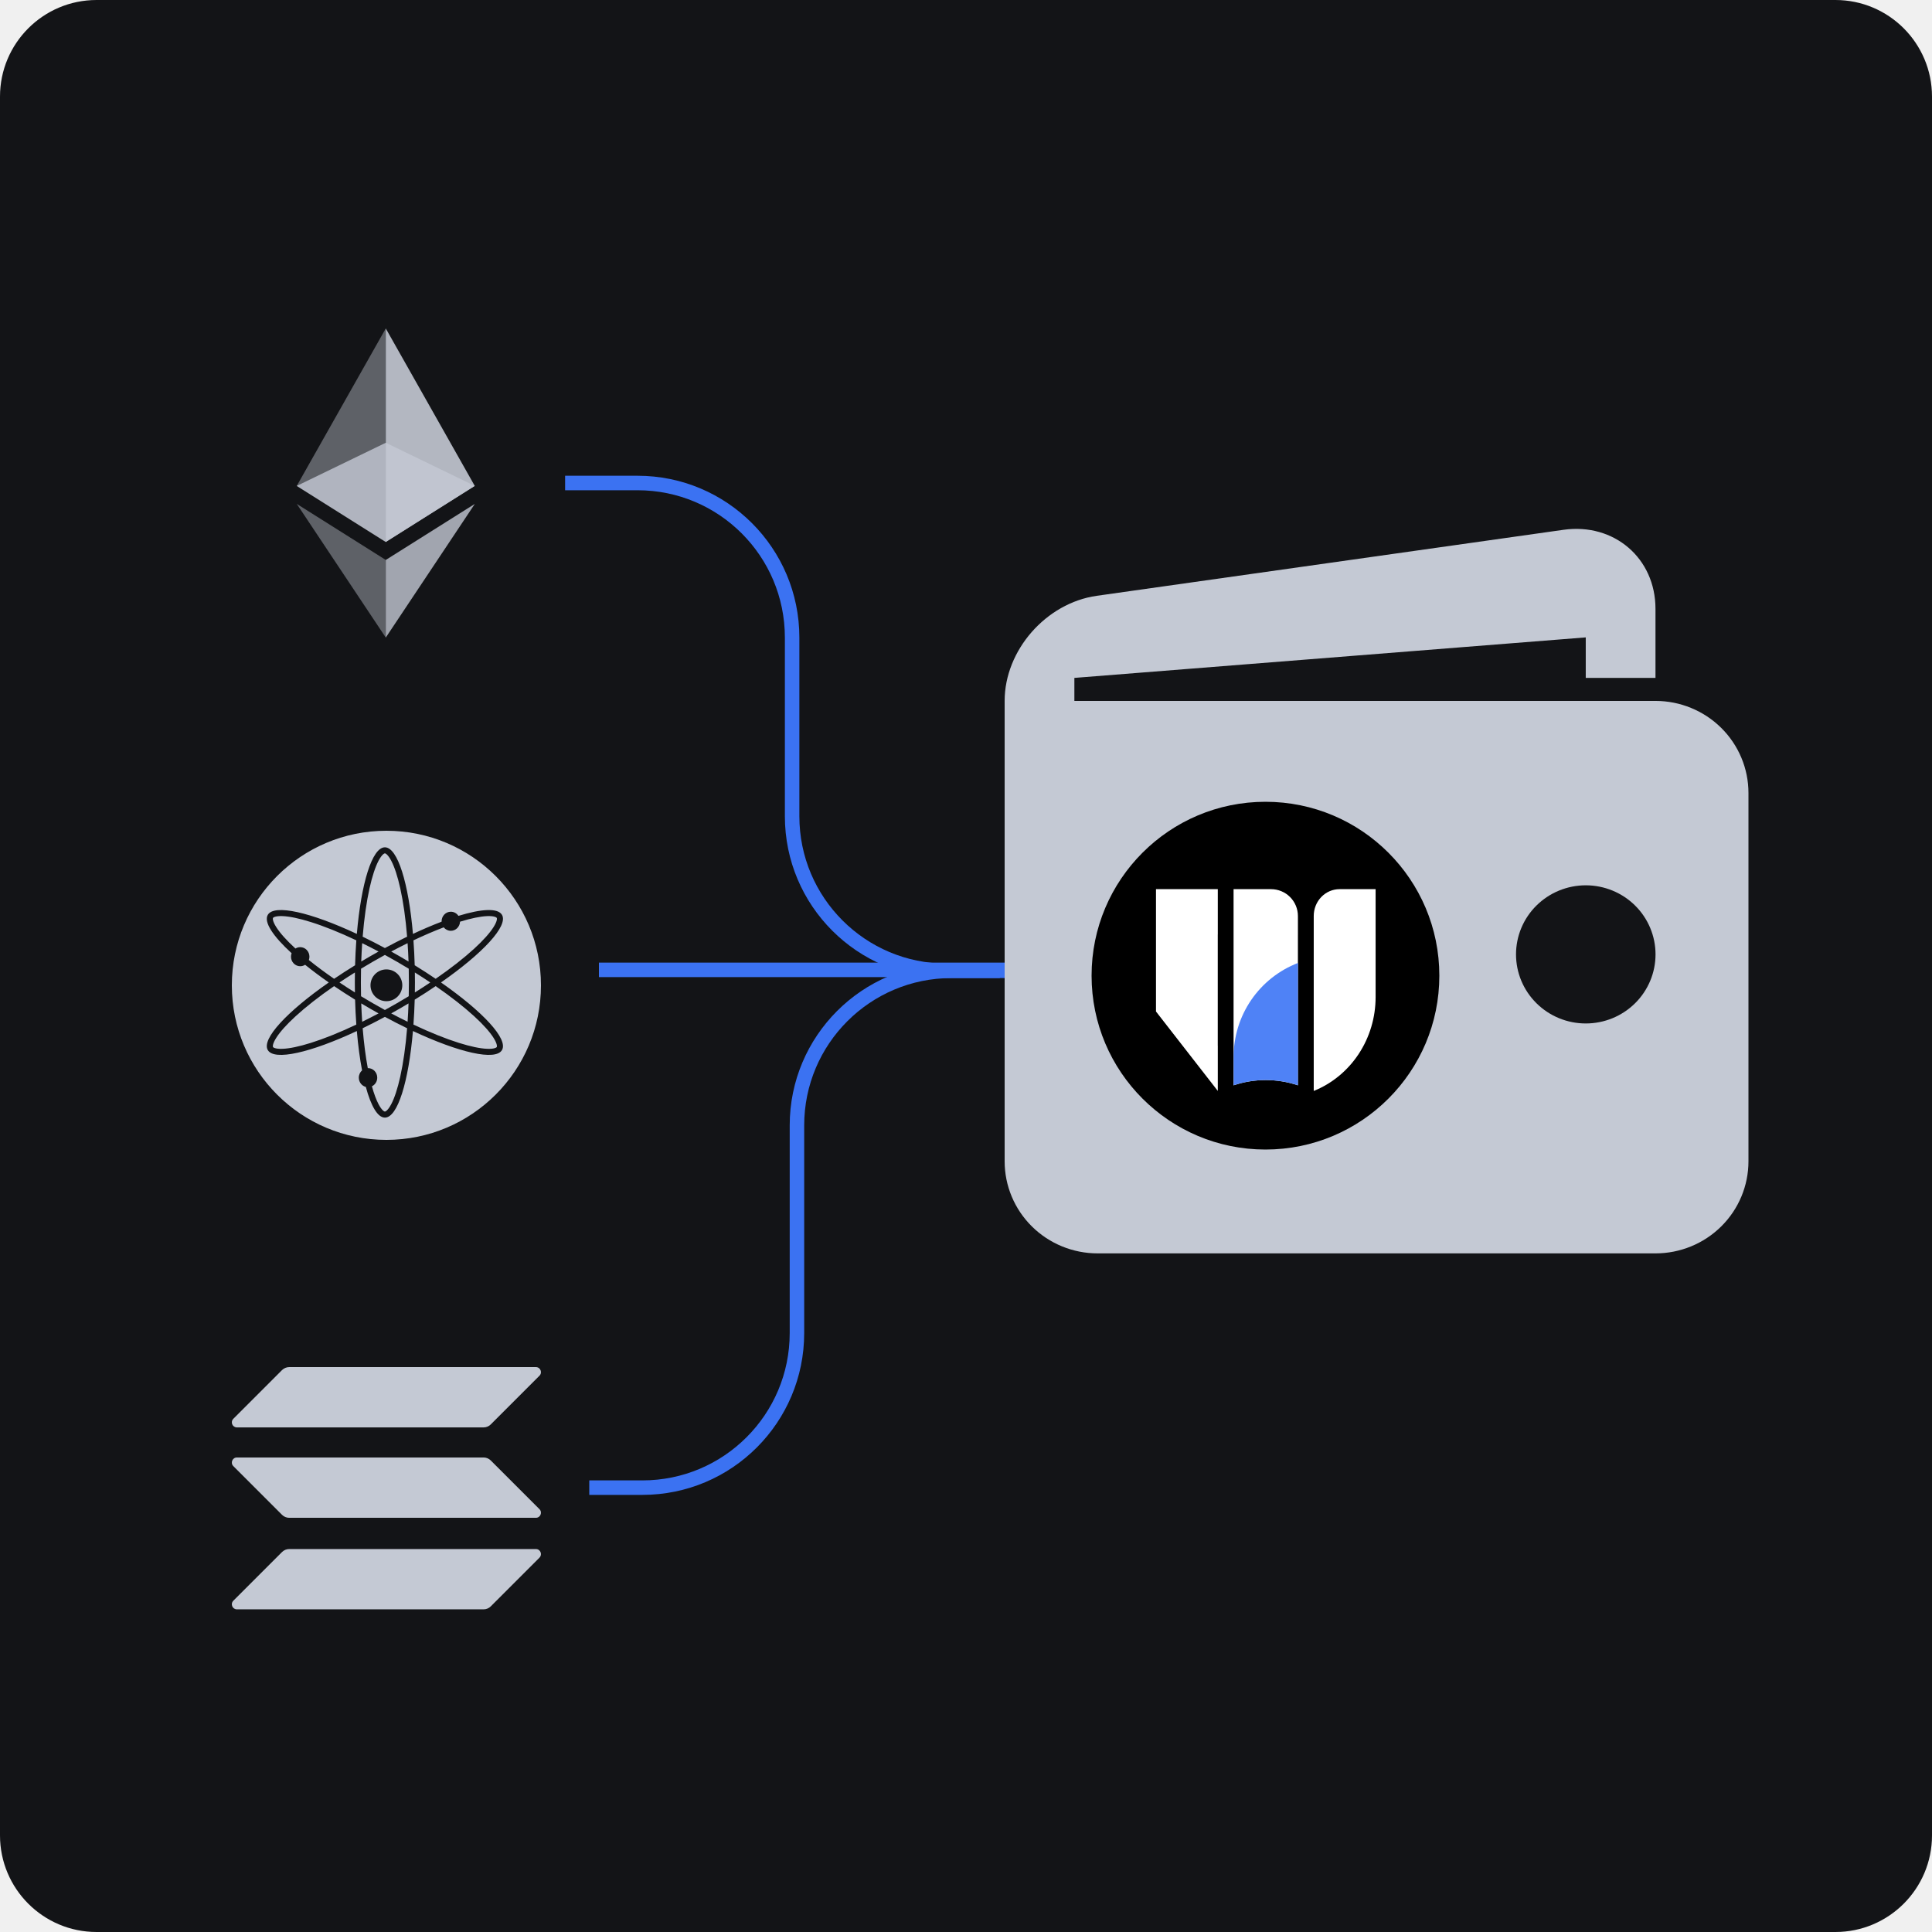
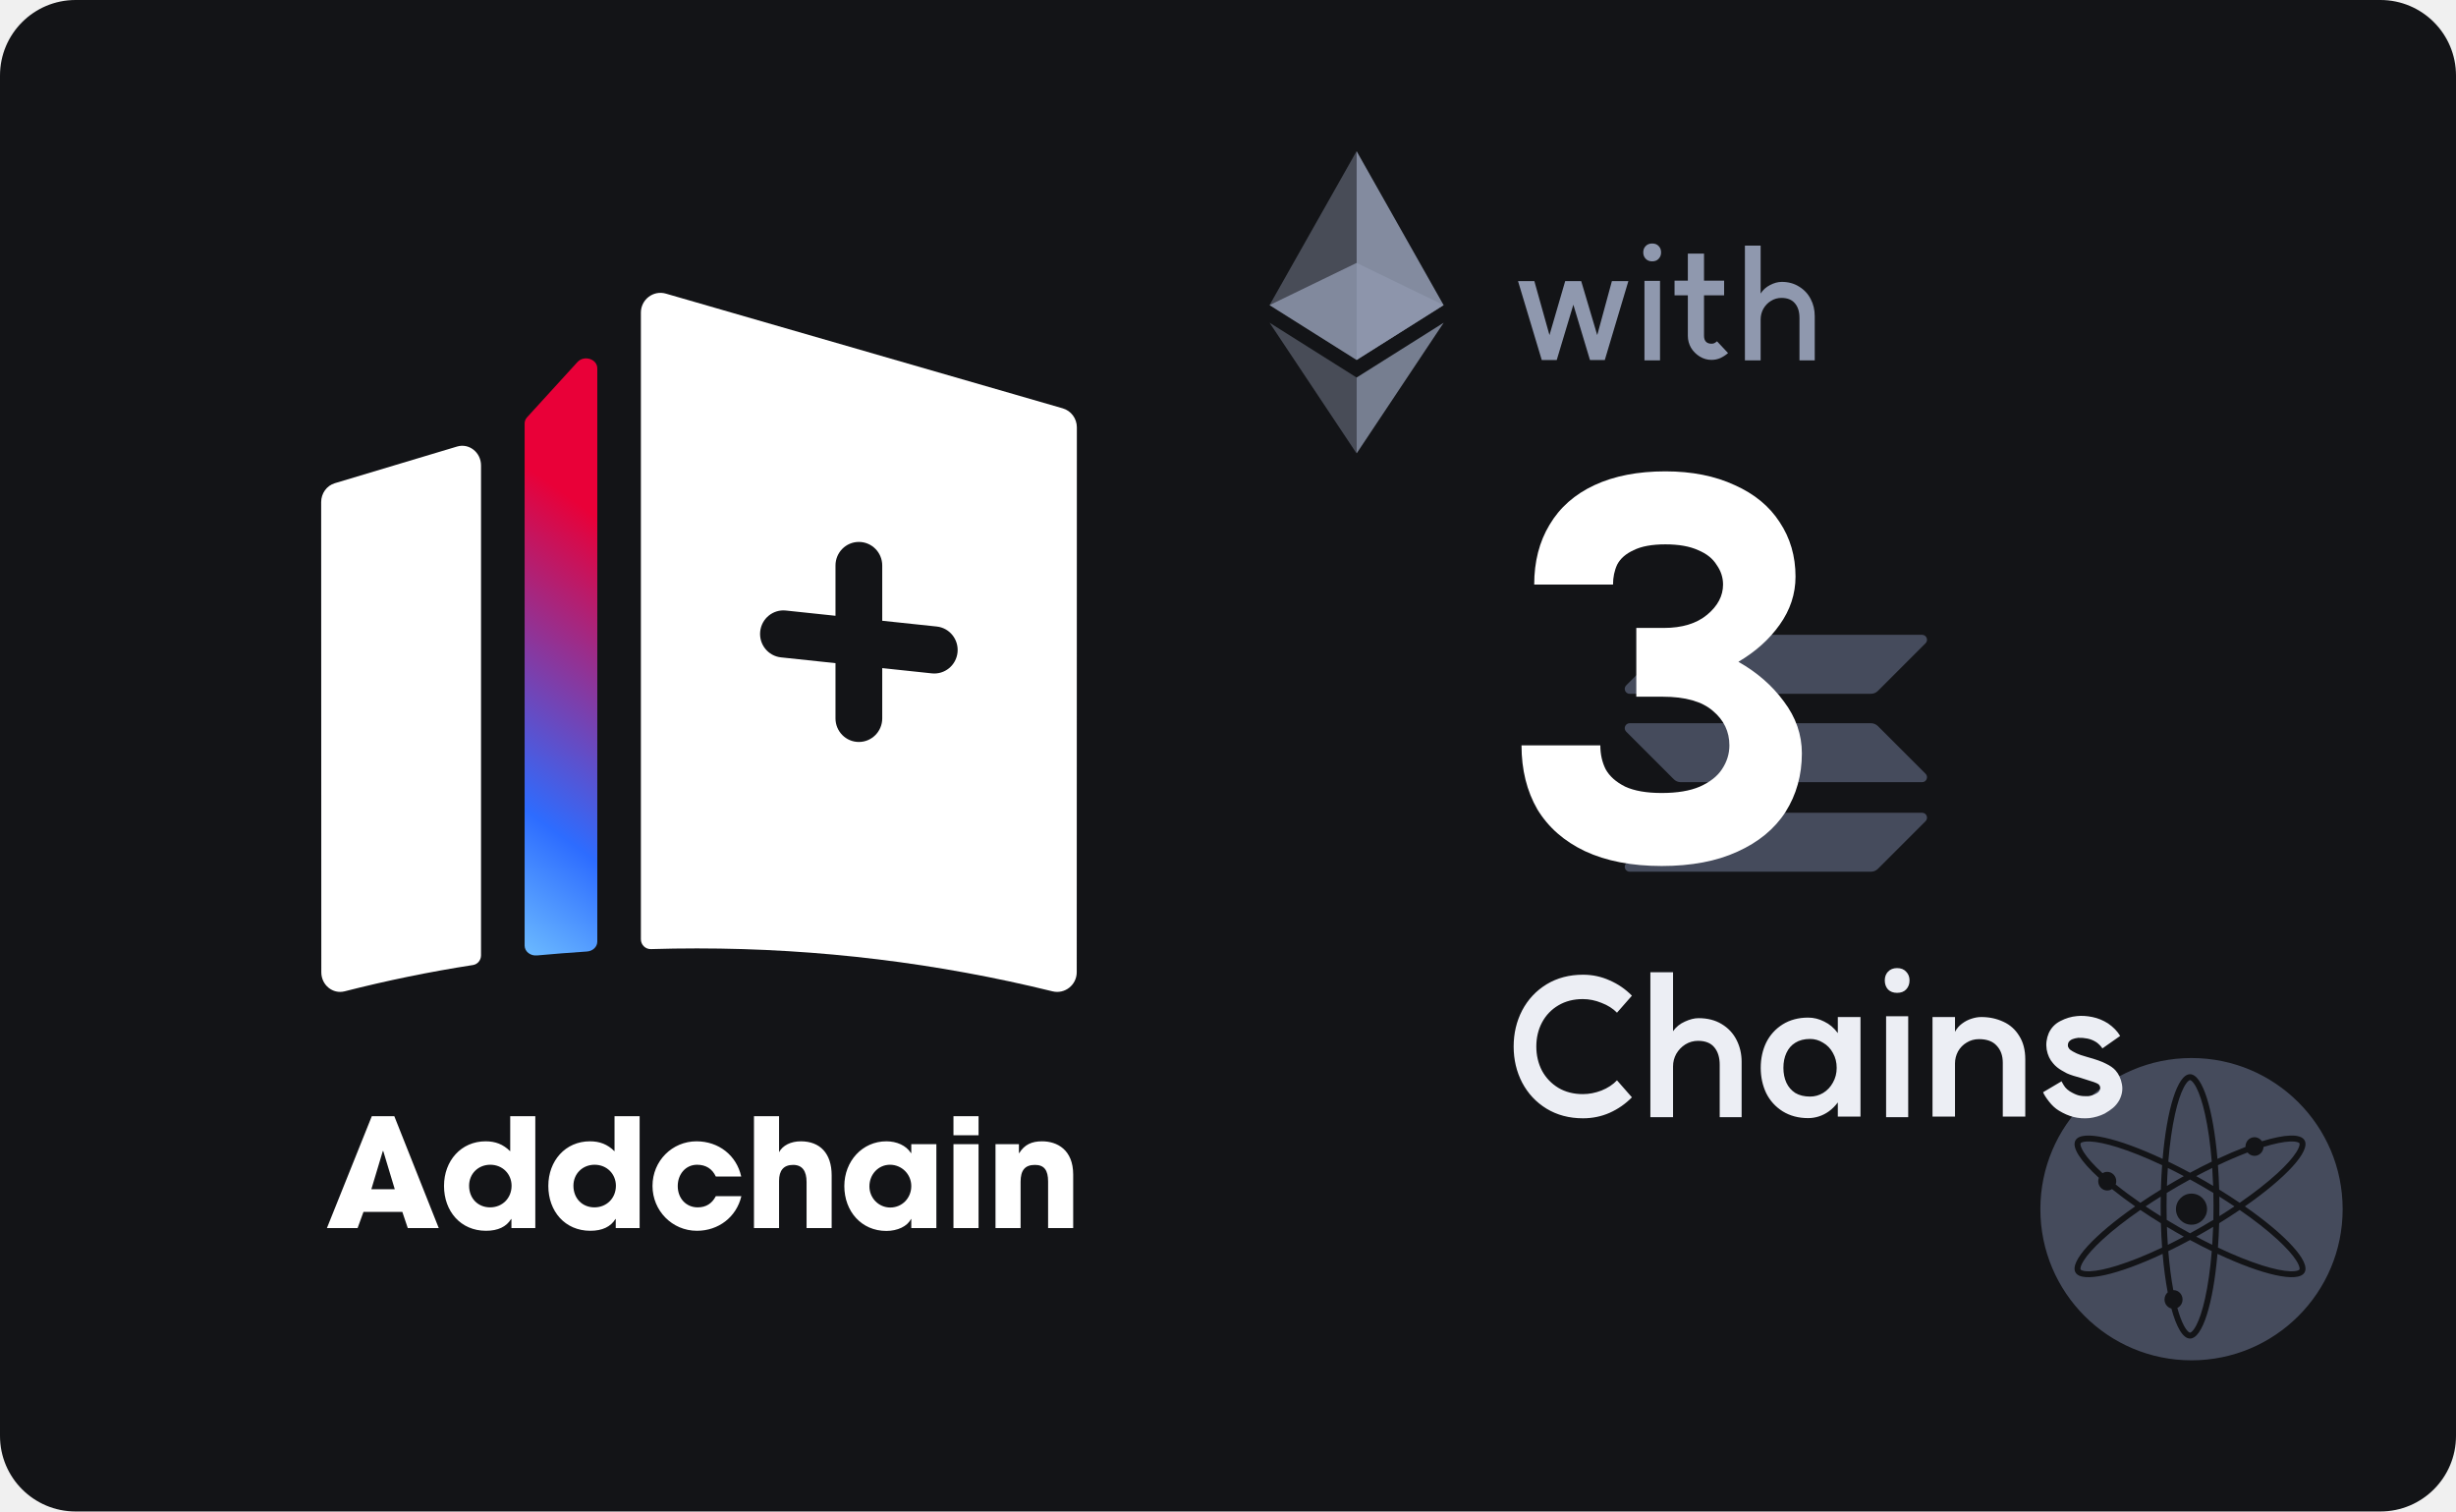
- <svg xmlns="http://www.w3.org/2000/svg" width="160" height="160" viewBox="0 0 160 160" fill="none">
-   <rect width="160" height="160" rx="8" fill="#131417" />
-   <path d="M83.2 80.32H49.6" stroke="#3B72F2" stroke-width="1.2" />
-   <path d="M46.8 40H52.8C59.869 40 65.6 45.731 65.6 52.8V67.6C65.6 74.669 71.331 80.4 78.4 80.4H82.8" stroke="#3B72F2" stroke-width="1.2" />
-   <path d="M48.8 123.2H53.2C60.269 123.2 66 117.47 66 110.4V93.2C66 86.13 71.731 80.4 78.8 80.4H83.2" stroke="#3B72F2" stroke-width="1.2" />
-   <path d="M137.1 58.047H88.975V56.141L131.325 52.786V56.141H137.1V50.422C137.1 46.228 133.67 43.285 129.481 43.876L90.823 49.343C86.63 49.938 83.2 53.853 83.2 58.047V96.174C83.2 98.197 84.011 100.137 85.455 101.566C86.899 102.997 88.858 103.8 90.9 103.8H137.1C139.142 103.8 141.101 102.997 142.545 101.566C143.989 100.137 144.8 98.197 144.8 96.174V65.673C144.8 63.65 143.989 61.711 142.545 60.281C141.101 58.851 139.142 58.047 137.1 58.047ZM131.325 84.759C130.566 84.759 129.815 84.611 129.114 84.323C128.414 84.035 127.777 83.614 127.241 83.082C126.705 82.551 126.279 81.92 125.989 81.226C125.699 80.532 125.55 79.788 125.55 79.036C125.55 78.285 125.7 77.541 125.99 76.847C126.281 76.153 126.706 75.523 127.243 74.992C127.78 74.461 128.417 74.039 129.118 73.752C129.819 73.465 130.57 73.317 131.329 73.317C132.861 73.318 134.33 73.921 135.413 74.994C136.496 76.067 137.104 77.523 137.104 79.04C137.103 80.558 136.494 82.013 135.41 83.085C134.326 84.158 132.857 84.76 131.325 84.759Z" fill="#C4C9D4" />
-   <path d="M104.8 95.2C112.753 95.2 119.2 88.753 119.2 80.8C119.2 72.847 112.753 66.4 104.8 66.4C96.847 66.4 90.4 72.847 90.4 80.8C90.4 88.753 96.847 95.2 104.8 95.2Z" fill="black" />
-   <path d="M107.486 86.597V89.882C105.758 89.303 103.887 89.303 102.159 89.882V73.636H105.262C105.852 73.636 106.418 73.87 106.836 74.287C107.253 74.704 107.488 75.27 107.488 75.86V77.384L107.486 86.597Z" fill="white" />
-   <path d="M107.49 79.755V89.88C105.762 89.301 103.893 89.301 102.164 89.88V87.518C102.164 85.837 102.673 84.196 103.622 82.81C104.572 81.423 105.919 80.357 107.486 79.75L107.49 79.755Z" fill="#4F82F6" />
-   <path d="M110.938 73.636C110.657 73.635 110.378 73.693 110.118 73.804C109.858 73.916 109.622 74.08 109.423 74.286C109.224 74.493 109.066 74.738 108.959 75.008C108.852 75.279 108.797 75.568 108.798 75.86V90.347C110.306 89.741 111.603 88.674 112.518 87.288C113.433 85.901 113.922 84.26 113.922 82.578V73.636H110.938Z" fill="white" />
-   <path d="M100.853 77.384V73.636H95.734V83.769L100.853 90.346V86.597H100.85V77.384H100.853Z" fill="white" />
-   <g opacity="0.8">
-     <path d="M31.948 36.667L24.576 40.241L31.948 44.884L39.318 40.241L31.948 36.667Z" fill="#C4C9D4" />
+ <svg xmlns="http://www.w3.org/2000/svg" width="260" height="160" viewBox="0 0 260 160" fill="none">
+   <rect width="260" height="160" rx="8" fill="#131417" />
+   <path fill-rule="evenodd" clip-rule="evenodd" d="M232 144C240.837 144 248 136.837 248 128C248 119.163 240.837 112 232 112C223.163 112 216 119.163 216 128C216 136.837 223.163 144 232 144ZM232.047 114.458C231.92 114.341 231.855 114.339 231.844 114.339C231.833 114.339 231.767 114.341 231.64 114.458C231.51 114.578 231.354 114.785 231.186 115.104C230.851 115.741 230.531 116.704 230.254 117.947C229.944 119.345 229.698 121.053 229.543 122.965C230.291 123.327 231.061 123.72 231.843 124.143C232.626 123.72 233.396 123.327 234.144 122.965C233.989 121.053 233.744 119.345 233.433 117.947C233.157 116.704 232.836 115.741 232.501 115.104C232.333 114.785 232.177 114.578 232.047 114.458ZM231.189 124.502C230.614 124.196 230.048 123.908 229.493 123.636C229.451 124.252 229.418 124.886 229.396 125.536C229.689 125.361 229.986 125.186 230.288 125.012C230.589 124.838 230.89 124.668 231.189 124.502ZM228.94 122.677C229.389 117.434 230.519 113.714 231.844 113.714C233.168 113.714 234.299 117.434 234.748 122.677C235.791 122.189 236.788 121.765 237.715 121.412C237.715 121.398 237.714 121.383 237.714 121.369C237.714 120.823 238.142 120.381 238.669 120.381C238.996 120.381 239.285 120.551 239.457 120.81C241.858 120.072 243.546 119.98 243.967 120.709C244.629 121.855 241.971 124.694 237.652 127.704C241.971 130.714 244.629 133.553 243.967 134.699C243.305 135.845 239.516 134.964 234.748 132.731C234.299 137.974 233.168 141.695 231.844 141.695C231.094 141.695 230.407 140.503 229.87 138.518C229.453 138.412 229.143 138.023 229.143 137.559C229.143 137.256 229.274 136.986 229.481 136.805C229.252 135.606 229.068 134.231 228.94 132.731C224.171 134.964 220.382 135.845 219.72 134.699C219.058 133.553 221.716 130.714 226.035 127.704C225.143 127.082 224.321 126.467 223.585 125.873C223.438 125.969 223.264 126.024 223.078 126.024C222.551 126.024 222.124 125.582 222.124 125.036C222.124 124.91 222.147 124.789 222.188 124.678C220.264 122.918 219.289 121.455 219.72 120.709C220.382 119.563 224.171 120.444 228.94 122.677ZM234.8 123.344C235.907 122.819 236.961 122.368 237.934 121.998C238.109 122.217 238.373 122.356 238.669 122.356C239.182 122.356 239.6 121.938 239.623 121.413C240.784 121.055 241.738 120.863 242.434 120.836C242.794 120.821 243.052 120.853 243.221 120.906C243.386 120.957 243.42 121.013 243.426 121.022C243.431 121.031 243.462 121.089 243.424 121.257C243.385 121.429 243.284 121.668 243.091 121.973C242.706 122.581 242.032 123.34 241.093 124.201C240.038 125.168 238.68 126.235 237.1 127.325C236.413 126.859 235.687 126.39 234.93 125.924C234.904 125.035 234.861 124.172 234.8 123.344ZM231.186 140.304C230.947 139.849 230.715 139.226 230.501 138.454C230.827 138.297 231.053 137.955 231.053 137.559C231.053 137.013 230.625 136.571 230.098 136.571C230.093 136.571 230.088 136.571 230.083 136.571C230.08 136.571 230.076 136.571 230.073 136.571C229.848 135.361 229.667 133.967 229.543 132.443C230.291 132.081 231.061 131.688 231.843 131.265C232.626 131.688 233.396 132.082 234.144 132.444C233.989 134.356 233.744 136.064 233.433 137.461C233.157 138.704 232.836 139.667 232.501 140.304C232.333 140.623 232.177 140.83 232.047 140.95C231.92 141.067 231.855 141.069 231.844 141.069C231.833 141.069 231.767 141.067 231.64 140.95C231.51 140.83 231.354 140.623 231.186 140.304ZM226.586 127.325C225.627 126.663 224.75 126.01 223.973 125.383C224.012 125.275 224.033 125.158 224.033 125.036C224.033 124.491 223.606 124.049 223.078 124.049C222.897 124.049 222.728 124.101 222.583 124.191C221.65 123.335 220.979 122.579 220.596 121.973C220.403 121.668 220.302 121.429 220.263 121.257C220.225 121.089 220.256 121.031 220.261 121.022C220.267 121.012 220.301 120.957 220.466 120.906C220.635 120.853 220.892 120.821 221.253 120.836C221.973 120.864 222.968 121.068 224.183 121.451C225.549 121.88 227.152 122.522 228.887 123.344C228.826 124.172 228.783 125.035 228.758 125.924C228 126.39 227.274 126.859 226.586 127.325ZM226.586 128.083C225.007 129.173 223.649 130.24 222.593 131.208C221.655 132.068 220.98 132.827 220.596 133.436C220.403 133.741 220.302 133.979 220.263 134.152C220.225 134.32 220.256 134.377 220.261 134.387C220.267 134.396 220.301 134.451 220.466 134.503C220.635 134.556 220.892 134.587 221.253 134.573C221.973 134.544 222.968 134.34 224.183 133.958C225.549 133.528 227.152 132.886 228.887 132.064C228.826 131.236 228.783 130.373 228.758 129.485C228 129.019 227.274 128.55 226.586 128.083ZM228.741 128.739C228.189 128.394 227.655 128.048 227.143 127.704C227.655 127.36 228.189 127.014 228.741 126.67C228.736 127.011 228.733 127.356 228.733 127.704C228.733 128.052 228.736 128.397 228.741 128.739ZM229.374 129.129C229.364 128.661 229.358 128.186 229.358 127.704C229.358 127.223 229.364 126.748 229.374 126.28C229.774 126.036 230.184 125.794 230.6 125.553C231.018 125.313 231.432 125.08 231.843 124.855C232.254 125.08 232.669 125.313 233.086 125.553C233.503 125.794 233.913 126.037 234.313 126.28C234.324 126.748 234.329 127.223 234.329 127.704C234.329 128.185 234.324 128.661 234.313 129.129C233.913 129.372 233.503 129.614 233.086 129.855C232.669 130.096 232.254 130.329 231.843 130.554C231.432 130.329 231.018 130.096 230.601 129.855C230.184 129.614 229.774 129.372 229.374 129.129ZM229.396 129.872C229.418 130.522 229.451 131.157 229.493 131.772C230.048 131.501 230.614 131.212 231.189 130.907C230.89 130.741 230.589 130.571 230.288 130.397C229.986 130.223 229.689 130.048 229.396 129.872ZM234.8 132.065C236.535 132.887 238.138 133.528 239.504 133.958C240.719 134.34 241.714 134.544 242.434 134.573C242.794 134.587 243.052 134.556 243.221 134.503C243.386 134.451 243.42 134.396 243.426 134.387C243.431 134.377 243.462 134.32 243.424 134.152C243.385 133.979 243.284 133.741 243.091 133.436C242.706 132.827 242.032 132.068 241.093 131.208C240.038 130.24 238.68 129.173 237.1 128.083C236.413 128.55 235.687 129.019 234.93 129.485C234.904 130.373 234.861 131.236 234.8 132.065ZM234.946 126.67C235.498 127.014 236.032 127.36 236.544 127.704C236.032 128.048 235.498 128.394 234.946 128.739C234.952 128.397 234.954 128.052 234.954 127.704C234.954 127.356 234.952 127.011 234.946 126.67ZM234.292 125.536C234.269 124.886 234.236 124.252 234.194 123.636C233.639 123.907 233.073 124.196 232.498 124.502C232.797 124.668 233.097 124.838 233.399 125.012C233.701 125.186 233.998 125.361 234.292 125.536ZM234.194 131.773C233.639 131.501 233.073 131.212 232.498 130.907C232.797 130.741 233.097 130.571 233.399 130.397C233.701 130.223 233.998 130.048 234.292 129.872C234.269 130.522 234.236 131.157 234.194 131.773ZM233.646 127.998C233.646 128.907 232.909 129.644 232 129.644C231.091 129.644 230.354 128.907 230.354 127.998C230.354 127.089 231.091 126.352 232 126.352C232.909 126.352 233.646 127.089 233.646 127.998Z" fill="#454B5C" />
+   <path d="M62.133 100.725C60.364 100.841 58.6 100.98 56.846 101.14C56.148 101.206 55.538 100.723 55.538 100.097V44.83C55.538 44.589 55.63 44.355 55.802 44.168L61.127 38.33C61.828 37.56 63.231 38.001 63.231 38.992V99.679C63.231 100.231 62.751 100.686 62.133 100.725Z" fill="url(#paint0_linear_1504_8508)" />
+   <path d="M34 53.154L34.015 102.918C34.015 104.27 35.227 105.26 36.484 104.939C40.938 103.801 45.47 102.869 50.072 102.155C50.56 102.079 50.923 101.642 50.923 101.126V49.273C50.923 47.887 49.656 46.887 48.385 47.27L35.444 51.151C34.59 51.406 34 52.224 34 53.154Z" fill="white" />
+   <path d="M112.499 43.224L70.494 31.083C69.169 30.698 67.849 31.702 67.846 33.093V99.427C67.846 100.017 68.329 100.488 68.915 100.47C70.533 100.42 72.159 100.396 73.787 100.396C86.755 100.396 99.36 101.97 111.42 104.939C112.727 105.261 113.987 104.267 113.987 102.911L114 45.234C114 44.301 113.388 43.48 112.499 43.224ZM101.367 69.062C101.224 70.431 100.008 71.425 98.649 71.281L93.396 70.724V76.048C93.396 77.426 92.288 78.542 90.922 78.542C89.555 78.542 88.448 77.426 88.448 76.048V70.199L82.678 69.587C81.32 69.443 80.334 68.217 80.477 66.848C80.62 65.478 81.836 64.485 83.195 64.629L88.448 65.185V59.861C88.448 58.483 89.555 57.367 90.922 57.367C92.288 57.367 93.396 58.483 93.396 59.861V65.711L99.165 66.322C100.524 66.466 101.509 67.692 101.367 69.062Z" fill="white" />
+   <g clip-path="url(#clip0_1504_8508)">
+     <g opacity="0.8">
+       <path d="M143.615 27.831L134.4 32.299L143.615 38.103L152.827 32.299L143.615 27.831Z" fill="#8F98AE" />
+     </g>
+     <g opacity="0.65">
+       <path opacity="0.65" d="M134.4 32.299L143.615 38.103V16L134.4 32.299Z" fill="#8F98AE" />
+     </g>
+     <g opacity="0.9">
+       <path d="M143.615 16V38.103L152.826 32.299L143.615 16Z" fill="#8F98AE" />
+     </g>
+     <g opacity="0.65">
+       <path opacity="0.65" d="M134.4 34.161L143.615 48.001V39.965L134.4 34.161Z" fill="#8F98AE" />
+     </g>
+     <g opacity="0.8">
+       <path d="M143.615 39.965V48.001L152.834 34.161L143.615 39.965Z" fill="#8F98AE" />
+     </g>
  </g>
-   <g opacity="0.65">
-     <path opacity="0.65" d="M24.576 40.239L31.948 44.882V27.2L24.576 40.239Z" fill="#C4C9D4" />
-   </g>
-   <g opacity="0.9">
-     <path d="M31.948 27.2V44.882L39.317 40.239L31.948 27.2Z" fill="#C4C9D4" />
-   </g>
-   <g opacity="0.65">
-     <path opacity="0.65" d="M24.576 41.73L31.948 52.801V46.373L24.576 41.73Z" fill="#C4C9D4" />
-   </g>
-   <g opacity="0.8">
-     <path d="M31.948 46.373V52.801L39.323 41.73L31.948 46.373Z" fill="#C4C9D4" />
-   </g>
-   <path d="M23.359 128.53C23.514 128.375 23.726 128.285 23.951 128.285H44.38C44.754 128.285 44.94 128.735 44.676 128.999L40.641 133.034C40.486 133.19 40.274 133.279 40.049 133.279H19.62C19.246 133.279 19.06 132.829 19.324 132.565L23.359 128.53Z" fill="#C4C9D4" />
-   <path d="M23.359 113.462C23.52 113.307 23.733 113.217 23.951 113.217H44.38C44.754 113.217 44.94 113.668 44.676 113.932L40.641 117.967C40.486 118.122 40.274 118.212 40.049 118.212H19.62C19.246 118.212 19.06 117.762 19.324 117.498L23.359 113.462Z" fill="#C4C9D4" />
-   <path d="M40.641 120.947C40.486 120.793 40.274 120.702 40.049 120.702H19.62C19.246 120.702 19.06 121.154 19.324 121.417L23.359 125.453C23.514 125.607 23.726 125.698 23.951 125.698H44.38C44.754 125.698 44.94 125.246 44.676 124.983L40.641 120.947Z" fill="#C4C9D4" />
-   <path fill-rule="evenodd" clip-rule="evenodd" d="M32 94.4C39.069 94.4 44.8 88.67 44.8 81.6C44.8 74.531 39.069 68.8 32 68.8C24.931 68.8 19.2 74.531 19.2 81.6C19.2 88.67 24.931 94.4 32 94.4ZM32.038 70.766C31.936 70.673 31.884 70.671 31.875 70.671C31.866 70.671 31.814 70.673 31.712 70.766C31.608 70.862 31.483 71.028 31.349 71.283C31.081 71.793 30.825 72.564 30.604 73.558C30.355 74.676 30.159 76.042 30.035 77.572C30.633 77.862 31.249 78.176 31.875 78.514C32.501 78.176 33.117 77.862 33.715 77.572C33.591 76.042 33.395 74.676 33.146 73.558C32.925 72.564 32.669 71.793 32.401 71.283C32.267 71.028 32.142 70.862 32.038 70.766ZM31.351 78.802C30.891 78.557 30.438 78.326 29.994 78.109C29.961 78.601 29.935 79.109 29.916 79.629C30.151 79.489 30.389 79.349 30.63 79.21C30.872 79.07 31.112 78.934 31.351 78.802ZM29.552 77.342C29.911 73.147 30.816 70.171 31.875 70.171C32.934 70.171 33.839 73.147 34.198 77.342C35.033 76.951 35.831 76.612 36.572 76.33C36.572 76.318 36.572 76.307 36.572 76.295C36.572 75.859 36.914 75.505 37.335 75.505C37.597 75.505 37.828 75.641 37.965 75.848C39.886 75.257 41.237 75.184 41.574 75.767C42.103 76.684 39.977 78.955 36.521 81.363C39.977 83.771 42.103 86.042 41.574 86.959C41.044 87.876 38.013 87.171 34.198 85.385C33.839 89.579 32.934 92.556 31.875 92.556C31.275 92.556 30.725 91.602 30.296 90.014C29.962 89.93 29.715 89.618 29.715 89.247C29.715 89.005 29.819 88.789 29.985 88.644C29.802 87.685 29.654 86.585 29.552 85.385C25.737 87.171 22.706 87.876 22.176 86.959C21.646 86.042 23.773 83.771 27.228 81.363C26.514 80.866 25.857 80.374 25.268 79.899C25.151 79.975 25.012 80.019 24.863 80.019C24.441 80.019 24.099 79.665 24.099 79.229C24.099 79.128 24.117 79.031 24.151 78.942C22.611 77.534 21.831 76.364 22.176 75.767C22.706 74.85 25.737 75.556 29.552 77.342ZM34.24 77.875C35.126 77.455 35.969 77.094 36.747 76.799C36.887 76.974 37.099 77.085 37.335 77.085C37.746 77.085 38.08 76.751 38.098 76.331C39.027 76.044 39.79 75.891 40.347 75.868C40.636 75.857 40.841 75.882 40.977 75.924C41.108 75.966 41.136 76.01 41.14 76.018C41.145 76.025 41.169 76.071 41.139 76.206C41.108 76.344 41.027 76.534 40.873 76.778C40.565 77.265 40.026 77.872 39.275 78.561C38.43 79.335 37.344 80.188 36.08 81.06C35.53 80.687 34.95 80.312 34.344 79.939C34.324 79.228 34.289 78.538 34.24 77.875ZM31.349 91.443C31.157 91.079 30.972 90.581 30.8 89.963C31.061 89.838 31.242 89.564 31.242 89.247C31.242 88.81 30.9 88.457 30.478 88.457C30.474 88.457 30.47 88.457 30.466 88.457C30.464 88.457 30.461 88.457 30.459 88.457C30.278 87.489 30.133 86.374 30.035 85.154C30.633 84.865 31.249 84.55 31.875 84.212C32.501 84.55 33.117 84.866 33.715 85.155C33.591 86.685 33.395 88.051 33.146 89.169C32.925 90.163 32.669 90.934 32.401 91.443C32.267 91.698 32.142 91.864 32.038 91.96C31.936 92.054 31.884 92.055 31.875 92.055C31.866 92.055 31.814 92.054 31.712 91.96C31.608 91.864 31.483 91.698 31.349 91.443ZM27.669 81.06C26.902 80.53 26.2 80.008 25.578 79.506C25.609 79.42 25.626 79.326 25.626 79.229C25.626 78.793 25.285 78.439 24.863 78.439C24.718 78.439 24.582 78.481 24.467 78.553C23.72 77.868 23.183 77.263 22.877 76.778C22.722 76.534 22.641 76.344 22.61 76.206C22.58 76.071 22.605 76.025 22.609 76.018C22.613 76.01 22.641 75.966 22.773 75.924C22.908 75.882 23.114 75.857 23.402 75.868C23.978 75.891 24.774 76.055 25.746 76.361C26.84 76.704 28.122 77.218 29.509 77.875C29.461 78.538 29.426 79.228 29.406 79.939C28.8 80.312 28.22 80.687 27.669 81.06ZM27.669 81.666C26.405 82.538 25.319 83.392 24.475 84.166C23.724 84.854 23.184 85.462 22.877 85.949C22.722 86.193 22.641 86.383 22.61 86.522C22.58 86.656 22.605 86.702 22.609 86.71C22.613 86.717 22.641 86.761 22.773 86.802C22.908 86.845 23.114 86.87 23.402 86.858C23.978 86.835 24.774 86.672 25.746 86.366C26.84 86.022 28.122 85.509 29.509 84.851C29.461 84.189 29.426 83.498 29.406 82.788C28.8 82.415 28.22 82.04 27.669 81.666ZM29.393 82.191C28.951 81.915 28.524 81.638 28.114 81.363C28.524 81.088 28.951 80.811 29.393 80.536C29.389 80.809 29.386 81.085 29.386 81.363C29.386 81.642 29.389 81.918 29.393 82.191ZM29.899 82.503C29.891 82.129 29.887 81.749 29.887 81.363C29.887 80.978 29.891 80.598 29.899 80.224C30.22 80.029 30.547 79.835 30.88 79.643C31.214 79.45 31.546 79.264 31.875 79.084C32.204 79.264 32.535 79.45 32.869 79.643C33.203 79.835 33.53 80.03 33.85 80.224C33.859 80.598 33.863 80.978 33.863 81.363C33.863 81.748 33.859 82.129 33.85 82.503C33.53 82.698 33.203 82.891 32.869 83.084C32.535 83.277 32.204 83.463 31.875 83.643C31.546 83.463 31.214 83.277 30.88 83.084C30.547 82.891 30.22 82.698 29.899 82.503ZM29.916 83.098C29.935 83.618 29.961 84.126 29.994 84.618C30.438 84.401 30.891 84.17 31.351 83.926C31.112 83.793 30.872 83.657 30.63 83.518C30.389 83.379 30.151 83.239 29.916 83.098ZM34.24 84.852C35.628 85.51 36.91 86.022 38.003 86.366C38.975 86.672 39.771 86.835 40.347 86.858C40.636 86.87 40.841 86.845 40.977 86.802C41.108 86.761 41.136 86.717 41.14 86.71C41.145 86.702 41.169 86.656 41.139 86.522C41.108 86.383 41.027 86.193 40.873 85.949C40.565 85.462 40.026 84.854 39.275 84.166C38.43 83.392 37.344 82.538 36.08 81.666C35.53 82.04 34.95 82.415 34.344 82.788C34.324 83.498 34.289 84.189 34.24 84.852ZM34.357 80.536C34.798 80.811 35.225 81.088 35.635 81.363C35.225 81.638 34.798 81.915 34.357 82.191C34.361 81.918 34.364 81.642 34.364 81.363C34.364 81.085 34.361 80.809 34.357 80.536ZM33.833 79.629C33.815 79.109 33.789 78.601 33.755 78.109C33.312 78.326 32.858 78.557 32.399 78.802C32.638 78.934 32.878 79.07 33.119 79.21C33.36 79.349 33.599 79.489 33.833 79.629ZM33.755 84.618C33.312 84.401 32.858 84.17 32.399 83.926C32.638 83.793 32.878 83.657 33.119 83.518C33.36 83.379 33.599 83.239 33.833 83.098C33.815 83.618 33.789 84.126 33.755 84.618ZM33.317 81.598C33.317 82.326 32.727 82.915 32 82.915C31.273 82.915 30.683 82.326 30.683 81.598C30.683 80.871 31.273 80.282 32 80.282C32.727 80.282 33.317 80.871 33.317 81.598Z" fill="#C4C9D4" />
+   <path d="M177.199 86.34C177.392 86.147 177.658 86.035 177.939 86.035H203.475C203.942 86.035 204.175 86.598 203.846 86.928L198.801 91.972C198.608 92.165 198.342 92.278 198.061 92.278H172.525C172.058 92.278 171.825 91.715 172.154 91.385L177.199 86.34Z" fill="#454B5C" />
+   <path d="M177.199 67.506C177.4 67.313 177.666 67.2 177.939 67.2H203.475C203.942 67.2 204.175 67.763 203.846 68.093L198.801 73.138C198.608 73.331 198.342 73.444 198.061 73.444H172.525C172.058 73.444 171.825 72.88 172.154 72.55L177.199 67.506Z" fill="#454B5C" />
+   <path d="M198.801 76.863C198.608 76.67 198.342 76.557 198.061 76.557H172.525C172.058 76.557 171.825 77.12 172.154 77.45L177.199 82.495C177.392 82.688 177.658 82.8 177.939 82.8H203.475C203.942 82.8 204.175 82.237 203.846 81.907L198.801 76.863Z" fill="#454B5C" />
+   <path d="M184.032 70.056C186.011 71.176 187.616 72.576 188.848 74.256C190.117 75.936 190.752 77.765 190.752 79.744C190.752 82.059 190.173 84.131 189.016 85.96C187.859 87.752 186.16 89.152 183.92 90.16C181.717 91.168 179.048 91.672 175.912 91.672C172.739 91.672 170.032 91.149 167.792 90.104C165.589 89.059 163.909 87.584 162.752 85.68C161.632 83.739 161.072 81.48 161.072 78.904H169.416C169.416 79.837 169.603 80.677 169.976 81.424C170.387 82.171 171.077 82.787 172.048 83.272C173.019 83.72 174.307 83.944 175.912 83.944C177.555 83.944 178.899 83.72 179.944 83.272C181.027 82.787 181.811 82.171 182.296 81.424C182.819 80.64 183.08 79.8 183.08 78.904C183.08 77.448 182.501 76.235 181.344 75.264C180.187 74.256 178.413 73.752 176.024 73.752H173.224V66.472H176.136C178.077 66.472 179.608 66.005 180.728 65.072C181.848 64.139 182.408 63.075 182.408 61.88C182.408 61.133 182.184 60.443 181.736 59.808C181.325 59.136 180.672 58.613 179.776 58.24C178.88 57.829 177.723 57.624 176.304 57.624C174.885 57.624 173.765 57.829 172.944 58.24C172.123 58.613 171.544 59.117 171.208 59.752C170.909 60.387 170.76 61.096 170.76 61.88H162.416C162.416 59.453 162.957 57.344 164.04 55.552C165.123 53.723 166.709 52.323 168.8 51.352C170.891 50.381 173.392 49.896 176.304 49.896C179.104 49.896 181.549 50.381 183.64 51.352C185.731 52.285 187.317 53.592 188.4 55.272C189.52 56.952 190.08 58.875 190.08 61.04C190.08 62.869 189.52 64.568 188.4 66.136C187.317 67.667 185.861 68.973 184.032 70.056Z" fill="white" />
+   <path d="M167.58 118.38C166.127 118.38 164.84 118.04 163.72 117.36C162.613 116.68 161.753 115.76 161.14 114.6C160.54 113.44 160.24 112.167 160.24 110.78C160.24 109.393 160.54 108.12 161.14 106.96C161.753 105.8 162.613 104.88 163.72 104.2C164.84 103.52 166.127 103.18 167.58 103.18C168.58 103.18 169.52 103.38 170.4 103.78C171.293 104.167 172.08 104.707 172.76 105.4L171.18 107.2C170.753 106.76 170.207 106.413 169.54 106.16C168.887 105.893 168.227 105.76 167.56 105.76C166.587 105.76 165.727 105.98 164.98 106.42C164.233 106.86 163.653 107.467 163.24 108.24C162.84 109 162.64 109.847 162.64 110.78C162.64 111.713 162.84 112.567 163.24 113.34C163.653 114.1 164.233 114.707 164.98 115.16C165.727 115.6 166.587 115.82 167.56 115.82C168.227 115.82 168.887 115.693 169.54 115.44C170.207 115.173 170.753 114.813 171.18 114.36L172.76 116.16C172.08 116.853 171.293 117.4 170.4 117.8C169.52 118.187 168.58 118.38 167.58 118.38ZM182.054 112.72C182.054 111.947 181.867 111.333 181.494 110.88C181.12 110.413 180.54 110.18 179.754 110.18C179.274 110.18 178.827 110.307 178.414 110.56C178.014 110.813 177.694 111.147 177.454 111.56C177.227 111.973 177.114 112.413 177.114 112.88V118.26H174.714V102.92H177.114V109.16C177.434 108.707 177.854 108.367 178.374 108.14C178.894 107.9 179.374 107.78 179.814 107.78C180.76 107.78 181.574 107.987 182.254 108.4C182.947 108.813 183.474 109.373 183.834 110.08C184.194 110.787 184.374 111.56 184.374 112.4V118.26H182.054V112.72ZM191.617 116.08C192.111 116.08 192.571 115.953 192.997 115.7C193.437 115.433 193.784 115.067 194.037 114.6C194.304 114.133 194.437 113.613 194.437 113.04C194.437 112.453 194.304 111.927 194.037 111.46C193.784 110.993 193.437 110.633 192.997 110.38C192.571 110.113 192.111 109.98 191.617 109.98C191.004 109.98 190.484 110.113 190.057 110.38C189.644 110.633 189.331 110.993 189.117 111.46C188.904 111.913 188.797 112.44 188.797 113.04C188.797 113.627 188.904 114.153 189.117 114.62C189.331 115.073 189.644 115.433 190.057 115.7C190.484 115.953 191.004 116.08 191.617 116.08ZM196.957 118.2H194.557V116.7C194.277 117.073 193.964 117.387 193.617 117.64C193.284 117.88 192.931 118.06 192.557 118.18C192.184 118.3 191.804 118.36 191.417 118.36C190.391 118.36 189.491 118.12 188.717 117.64C187.957 117.16 187.377 116.52 186.977 115.72C186.591 114.907 186.397 114.013 186.397 113.04C186.397 112.053 186.591 111.16 186.977 110.36C187.377 109.56 187.957 108.92 188.717 108.44C189.491 107.96 190.391 107.72 191.417 107.72C192.004 107.72 192.571 107.86 193.117 108.14C193.677 108.407 194.157 108.813 194.557 109.36V107.66H196.957V118.2ZM202.009 107.58V118.26H199.669V107.58H202.009ZM200.829 102.48C201.243 102.48 201.563 102.607 201.789 102.86C202.029 103.1 202.149 103.407 202.149 103.78C202.149 104.167 202.029 104.487 201.789 104.74C201.563 104.98 201.243 105.1 200.829 105.1C200.429 105.1 200.109 104.98 199.869 104.74C199.643 104.487 199.529 104.167 199.529 103.78C199.529 103.407 199.643 103.1 199.869 102.86C200.109 102.607 200.429 102.48 200.829 102.48ZM212.022 112.5C212.022 111.753 211.809 111.153 211.382 110.7C210.969 110.233 210.342 110 209.502 110C209.022 110 208.589 110.12 208.202 110.36C207.816 110.587 207.509 110.9 207.282 111.3C207.069 111.7 206.962 112.127 206.962 112.58V118.2H204.582V107.66H206.962V109.22C207.149 108.873 207.396 108.587 207.702 108.36C208.022 108.12 208.356 107.947 208.702 107.84C209.062 107.72 209.409 107.66 209.742 107.66C210.596 107.66 211.376 107.827 212.082 108.16C212.789 108.48 213.349 108.98 213.762 109.66C214.189 110.327 214.402 111.153 214.402 112.14V118.2H212.022V112.5ZM222.568 110.98C222.408 110.74 222.201 110.527 221.948 110.34C221.641 110.14 221.321 110.007 220.988 109.94C220.655 109.873 220.328 109.847 220.008 109.86C219.781 109.887 219.581 109.933 219.408 110C219.235 110.067 219.095 110.173 218.988 110.32C218.935 110.44 218.908 110.553 218.908 110.66C218.908 110.767 218.948 110.873 219.028 110.98C219.081 111.073 219.215 111.18 219.428 111.3C219.708 111.46 219.988 111.587 220.268 111.68L220.988 111.9C221.868 112.14 222.521 112.373 222.948 112.6C223.388 112.813 223.721 113.047 223.948 113.3C224.295 113.687 224.521 114.167 224.628 114.74C224.748 115.313 224.655 115.893 224.348 116.48C224.161 116.8 223.941 117.067 223.688 117.28C223.448 117.48 223.155 117.68 222.808 117.88C222.301 118.133 221.761 118.293 221.188 118.36C220.601 118.413 220.041 118.373 219.508 118.24C218.988 118.107 218.468 117.88 217.948 117.56C217.575 117.333 217.228 117.013 216.908 116.6C216.588 116.187 216.381 115.86 216.288 115.62L218.248 114.46L218.268 114.52C218.388 114.747 218.508 114.94 218.628 115.1C218.748 115.247 218.908 115.387 219.108 115.52C219.481 115.747 219.801 115.893 220.068 115.96C220.348 116.027 220.675 116.053 221.048 116.04C221.301 116.013 221.548 115.94 221.788 115.82C221.908 115.767 222.001 115.713 222.068 115.66C222.148 115.607 222.208 115.54 222.248 115.46C222.328 115.34 222.355 115.22 222.328 115.1C222.315 114.98 222.261 114.873 222.168 114.78C222.048 114.7 221.875 114.62 221.648 114.54C221.235 114.407 220.775 114.26 220.268 114.1L219.508 113.88C219.215 113.787 218.981 113.7 218.808 113.62C218.648 113.54 218.468 113.44 218.268 113.32C217.895 113.107 217.588 112.853 217.348 112.56C217.001 112.173 216.775 111.687 216.668 111.1C216.575 110.513 216.648 109.933 216.888 109.36C217.155 108.787 217.568 108.36 218.128 108.08C218.688 107.787 219.268 107.613 219.868 107.56C220.375 107.507 220.921 107.54 221.508 107.66C222.095 107.78 222.648 108.007 223.168 108.34C223.728 108.727 224.155 109.167 224.448 109.66L222.568 110.98Z" fill="#ECEEF4" />
+   <path d="M169.888 38.112H168.32L166.56 32.256L164.8 38.112H163.216L160.704 29.76H162.432L164.032 35.472L165.696 29.76H167.392L169.088 35.472L170.64 29.76H172.384L169.888 38.112ZM175.736 29.728V38.144H174.088V29.728H175.736ZM174.904 25.776C175.203 25.776 175.432 25.867 175.592 26.048C175.763 26.219 175.848 26.443 175.848 26.72C175.848 26.987 175.763 27.211 175.592 27.392C175.432 27.573 175.203 27.664 174.904 27.664C174.616 27.664 174.387 27.573 174.216 27.392C174.045 27.211 173.96 26.987 173.96 26.72C173.96 26.443 174.045 26.219 174.216 26.048C174.387 25.867 174.616 25.776 174.904 25.776ZM182.937 37.376C182.691 37.589 182.419 37.765 182.121 37.904C181.833 38.032 181.518 38.096 181.177 38.096C180.739 38.096 180.329 37.979 179.945 37.744C179.561 37.509 179.251 37.2 179.017 36.816C178.793 36.421 178.681 36 178.681 35.552V26.848H180.393V35.552C180.393 35.819 180.462 36.027 180.601 36.176C180.739 36.315 180.931 36.384 181.177 36.384C181.294 36.384 181.39 36.368 181.465 36.336C181.539 36.304 181.635 36.24 181.753 36.144L181.769 36.128L182.937 37.376ZM177.273 29.712H182.521V31.264H177.273V29.712ZM190.498 33.648C190.498 32.997 190.338 32.485 190.018 32.112C189.698 31.728 189.223 31.536 188.594 31.536C188.189 31.536 187.815 31.643 187.474 31.856C187.143 32.059 186.877 32.336 186.674 32.688C186.482 33.04 186.386 33.424 186.386 33.84V38.144H184.722V26H186.386V31.072C186.631 30.688 186.962 30.389 187.378 30.176C187.805 29.952 188.221 29.84 188.626 29.84C189.319 29.84 189.927 30.005 190.45 30.336C190.983 30.656 191.394 31.093 191.682 31.648C191.97 32.192 192.114 32.795 192.114 33.456V38.144H190.498V33.648Z" fill="#8F98AE" />
+   <path d="M46.448 130L41.744 118.16H39.36L34.608 130H37.856L38.48 128.288H42.592L43.168 130H46.448ZM41.792 125.888H39.312L40.528 121.84L40.576 121.856L41.792 125.888ZM56.669 130V118.16H54.013V121.872C53.261 121.12 52.429 120.816 51.405 120.816C48.813 120.816 47.005 122.88 47.005 125.536C47.005 128.224 48.765 130.288 51.453 130.288C52.717 130.288 53.613 129.856 54.109 129.04H54.141V130H56.669ZM51.885 127.808C50.605 127.808 49.661 126.864 49.661 125.52C49.661 124.224 50.653 123.296 51.901 123.296C53.213 123.296 54.157 124.288 54.157 125.52C54.157 126.832 53.181 127.808 51.885 127.808ZM67.713 130V118.16H65.056V121.872C64.305 121.12 63.472 120.816 62.449 120.816C59.856 120.816 58.048 122.88 58.048 125.536C58.048 128.224 59.809 130.288 62.496 130.288C63.761 130.288 64.656 129.856 65.153 129.04H65.184V130H67.713ZM62.928 127.808C61.648 127.808 60.705 126.864 60.705 125.52C60.705 124.224 61.697 123.296 62.944 123.296C64.257 123.296 65.201 124.288 65.201 125.52C65.201 126.832 64.225 127.808 62.928 127.808ZM78.468 124.544C77.972 122.288 76.068 120.816 73.732 120.816C71.172 120.816 69.076 122.88 69.076 125.536C69.076 128.16 71.156 130.288 73.78 130.288C76.052 130.288 77.956 128.848 78.484 126.624H75.78C75.38 127.392 74.756 127.808 73.86 127.808C72.628 127.808 71.748 126.848 71.748 125.552C71.748 124.304 72.58 123.296 73.796 123.296C74.708 123.296 75.396 123.712 75.78 124.544H78.468ZM88.042 130V124.416C88.042 122.096 86.81 120.816 84.778 120.816C83.722 120.816 82.858 121.248 82.474 121.968V118.16H79.818V130H82.474V125.008C82.474 123.904 82.954 123.312 83.962 123.312C84.938 123.312 85.386 123.968 85.386 125.12V130H88.042ZM99.127 130V121.12H96.471V122.064H96.439C95.927 121.248 94.919 120.816 93.831 120.816C91.287 120.816 89.383 122.928 89.383 125.552C89.383 128.24 91.207 130.304 93.831 130.304C94.999 130.304 96.055 129.824 96.439 129.04H96.471V130H99.127ZM94.247 127.824C93.015 127.824 92.039 126.816 92.039 125.584C92.039 124.304 92.999 123.296 94.215 123.296C95.463 123.296 96.471 124.304 96.471 125.552C96.471 126.832 95.495 127.824 94.247 127.824ZM103.593 120.176V118.16H100.937V120.176H103.593ZM103.593 130V121.12H100.937V130H103.593ZM113.611 130V124.336C113.611 121.712 111.915 120.816 110.315 120.816C109.243 120.816 108.459 121.152 107.899 122.064H107.867V121.12H105.387V130H108.043V125.104C108.043 123.904 108.491 123.312 109.563 123.312C110.539 123.312 110.955 123.872 110.955 125.072V130H113.611Z" fill="white" />
+   <defs>
+     <linearGradient id="paint0_linear_1504_8508" x1="79.503" y1="50.191" x2="47.44" y2="94.774" gradientUnits="userSpaceOnUse">
+       <stop offset="0.24" stop-color="#E90038" />
+       <stop offset="0.78" stop-color="#2D6CFF" />
+       <stop offset="1" stop-color="#6AB8FF" />
+     </linearGradient>
+     <clipPath id="clip0_1504_8508">
+       <rect width="32" height="32" fill="white" transform="translate(128 16)" />
+     </clipPath>
+   </defs>
</svg>
